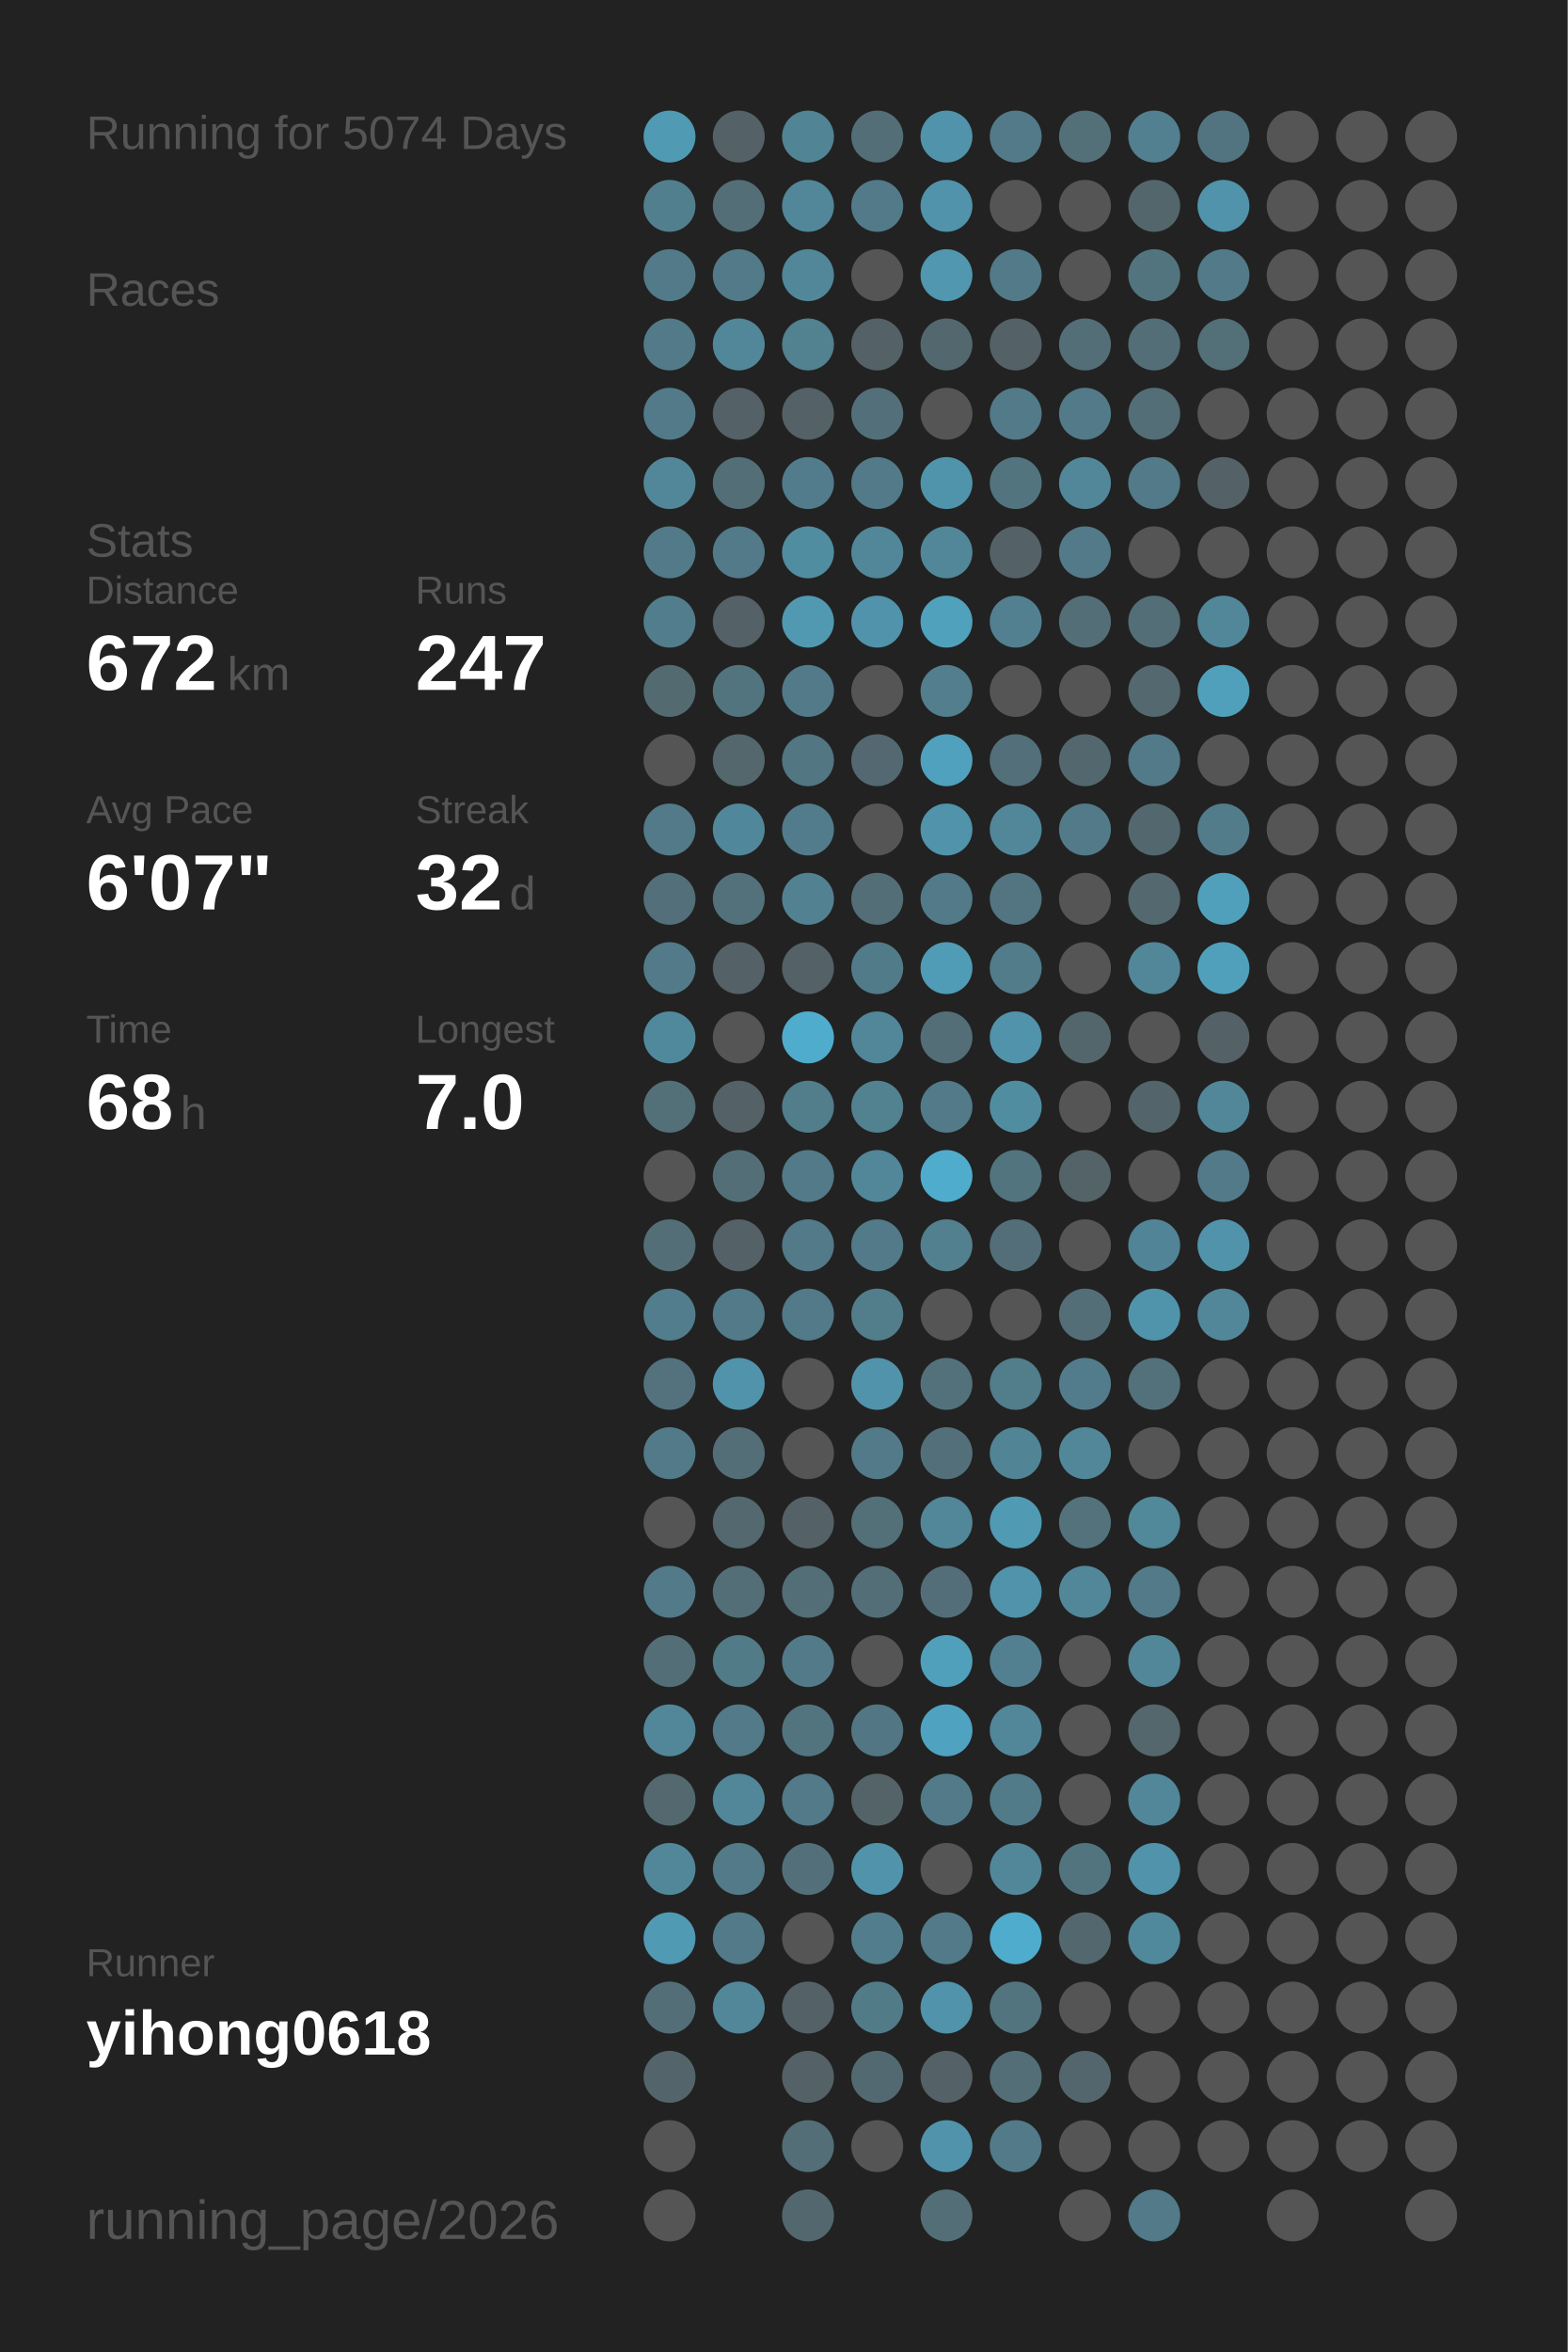
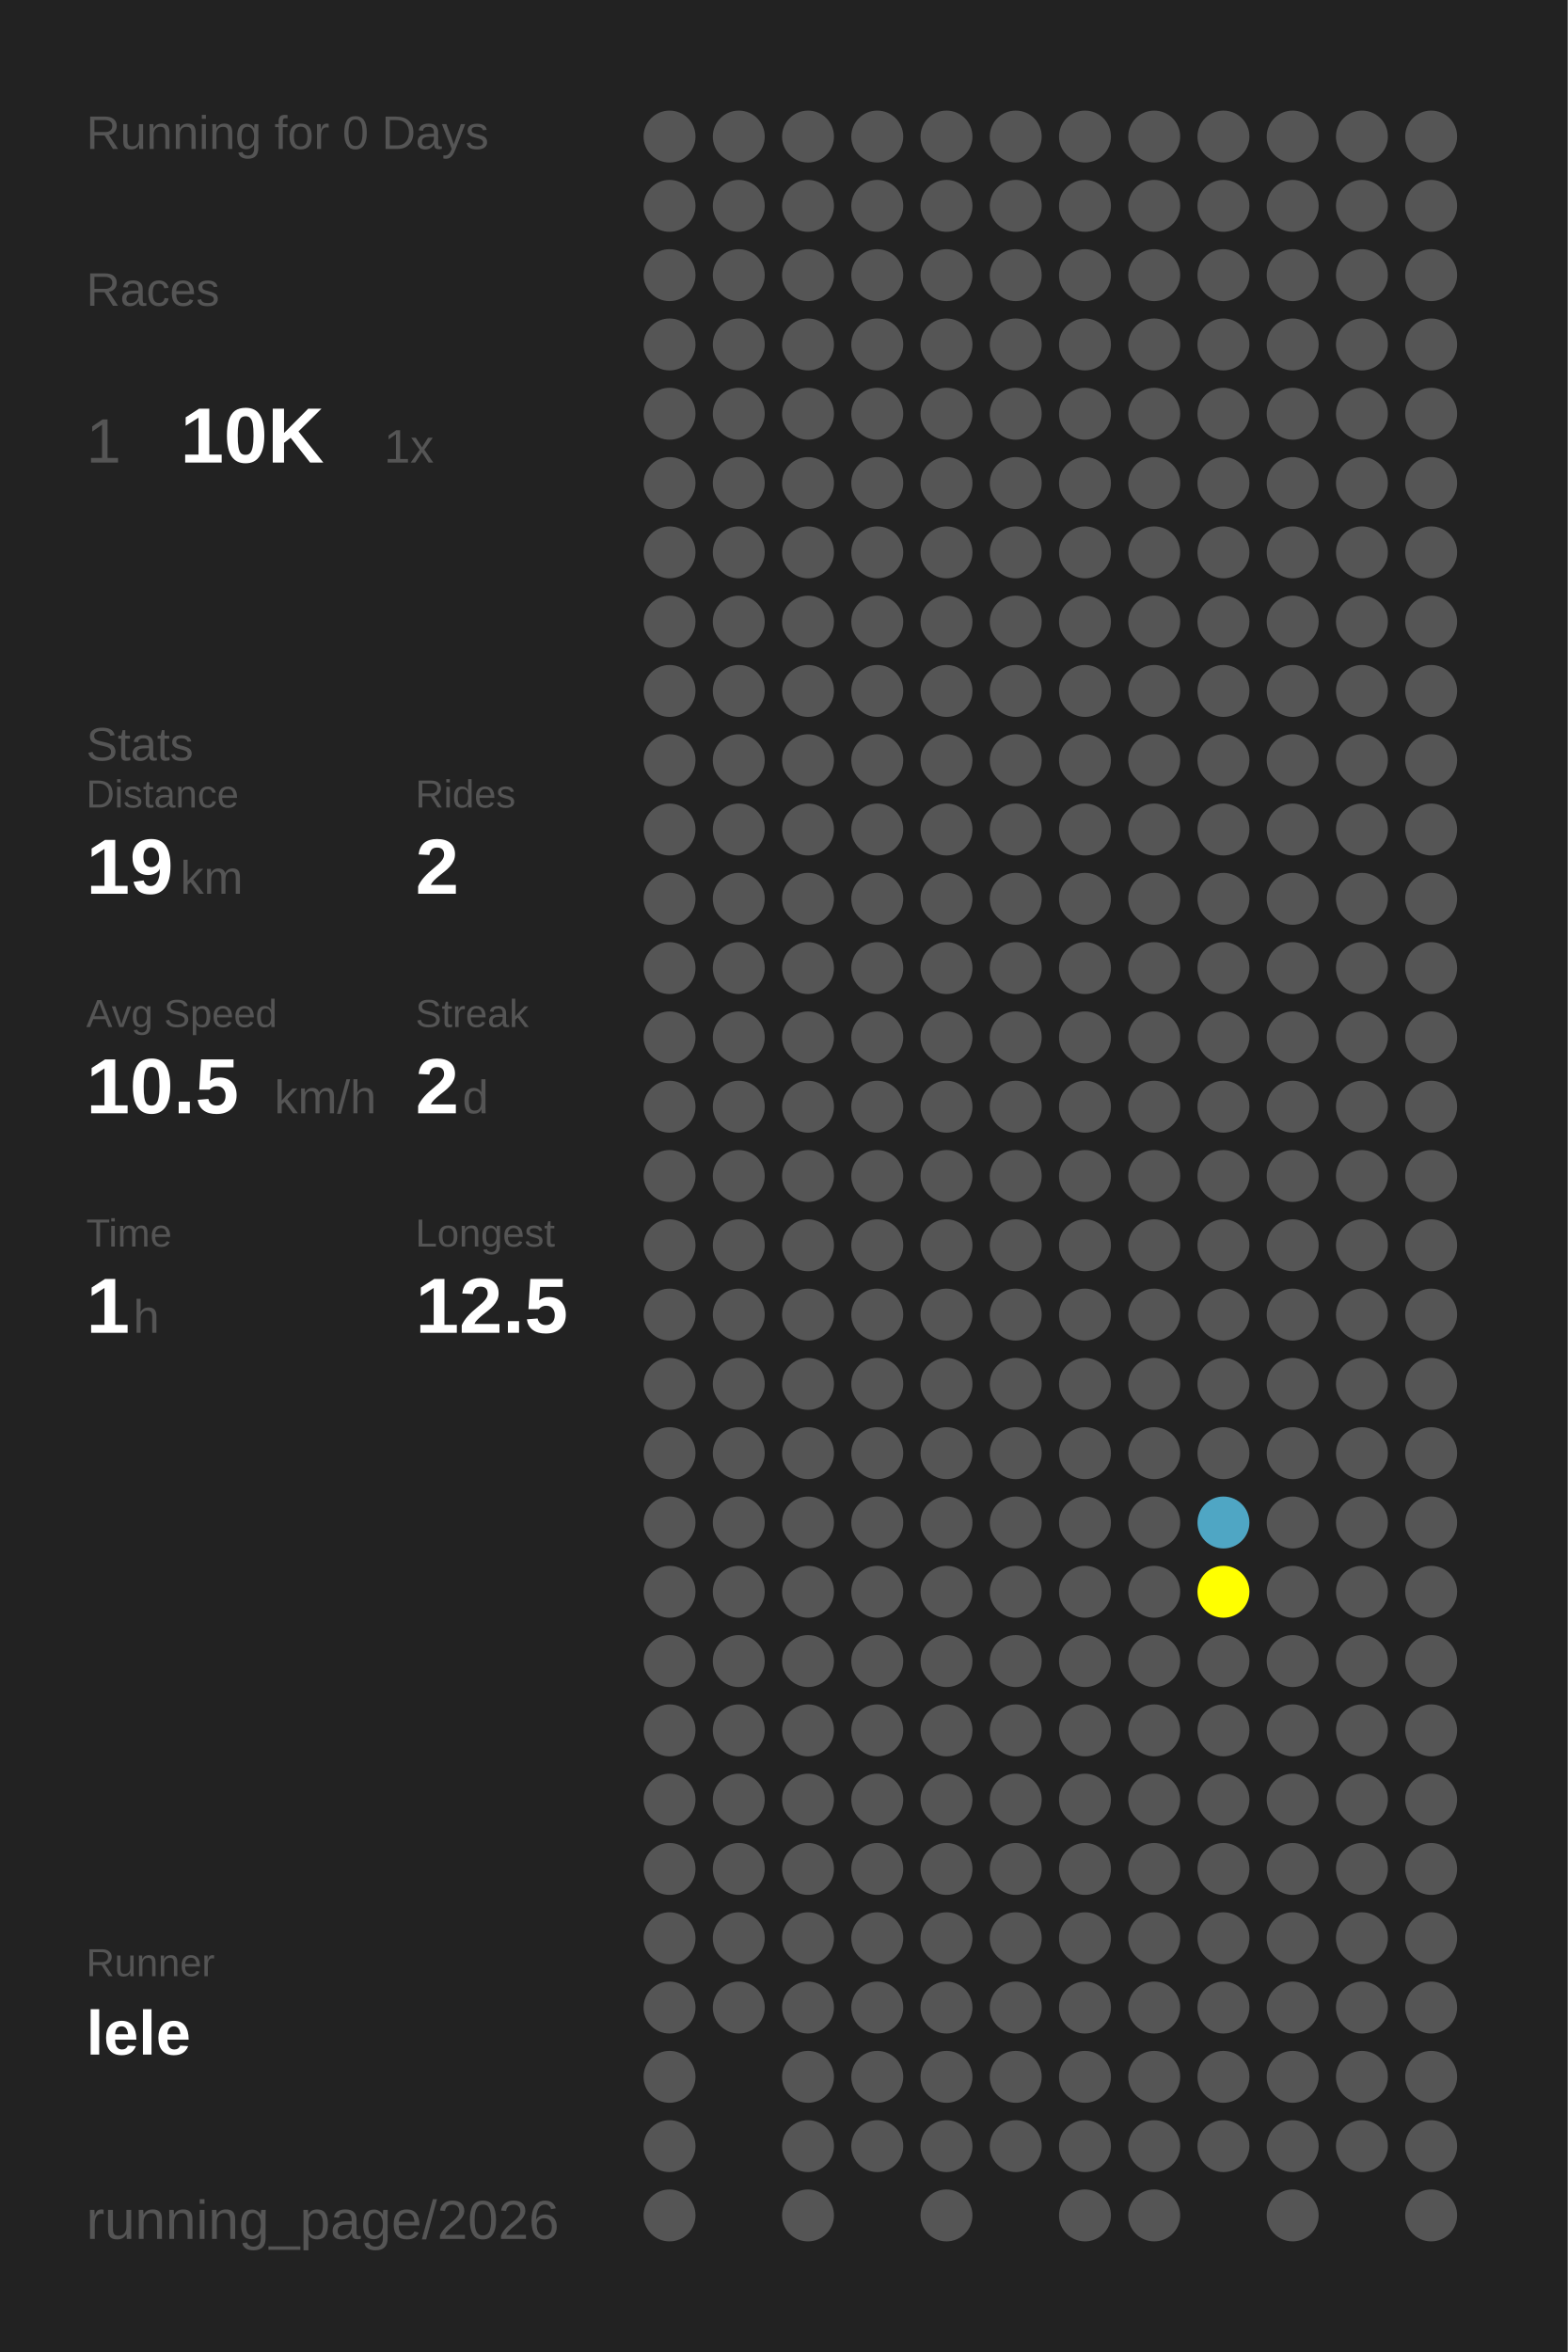
<svg xmlns="http://www.w3.org/2000/svg" baseProfile="full" height="300mm" version="1.1" viewBox="0,0,200,300" width="200mm">
  <defs />
  <rect fill="#222222" height="300" width="200" x="0" y="0" />
-   <text fill="#555555" style="font-size:6px; font-family:Arial;" x="11" y="19">Running for 5074 Days</text>
+   <text fill="#555555" style="font-size:6px; font-family:Arial;" x="11" y="19">Running for 0 Days</text>
  <text fill="#555555" style="font-size:6px; font-family:Arial;" x="11" y="39">Races</text>
-   <text fill="#555555" style="font-size:6px; font-family:Arial;" x="11" y="71">Stats</text>
-   <text fill="#555555" style="font-size:5px; font-family:Arial;" x="11" y="77">Distance</text>
-   <text fill="#FFFFFF" style="font-size:10px; font-family:Arial; font-weight:bold;" x="11" y="88">672</text>
-   <text fill="#555555" style="font-size:6px; font-family:Arial;" x="29" y="88">km</text>
-   <text fill="#555555" style="font-size:5px; font-family:Arial;" x="53" y="77">Runs</text>
-   <text fill="#FFFFFF" style="font-size:10px; font-family:Arial; font-weight:bold;" x="53" y="88">247</text>
-   <text fill="#555555" style="font-size:5px; font-family:Arial;" x="11" y="105">Avg Pace</text>
-   <text fill="#FFFFFF" style="font-size:10px; font-family:Arial; font-weight:bold;" x="11" y="116">6'07"</text>
-   <text fill="#555555" style="font-size:5px; font-family:Arial;" x="53" y="105">Streak</text>
-   <text fill="#FFFFFF" style="font-size:10px; font-family:Arial; font-weight:bold;" x="53" y="116">32</text>
-   <text fill="#555555" style="font-size:6px; font-family:Arial;" x="65" y="116">d</text>
-   <text fill="#555555" style="font-size:5px; font-family:Arial;" x="11" y="133">Time</text>
-   <text fill="#FFFFFF" style="font-size:10px; font-family:Arial; font-weight:bold;" x="11" y="144">68</text>
-   <text fill="#555555" style="font-size:6px; font-family:Arial;" x="23" y="144">h</text>
-   <text fill="#555555" style="font-size:5px; font-family:Arial;" x="53" y="133">Longest</text>
-   <text fill="#FFFFFF" style="font-size:10px; font-family:Arial; font-weight:bold;" x="53" y="144">7.0</text>
+   <text fill="#555555" style="font-size:8px; font-family:Arial;" x="11" y="59">1</text>
+   <text fill="#FFFFFF" style="font-size:10px; font-family:Arial; font-weight:bold;" x="23" y="59">10K</text>
+   <text fill="#555555" style="font-size:6px; font-family:Arial;" x="49" y="59">1x</text>
+   <text fill="#555555" style="font-size:6px; font-family:Arial;" x="11" y="97">Stats</text>
+   <text fill="#555555" style="font-size:5px; font-family:Arial;" x="11" y="103">Distance</text>
+   <text fill="#FFFFFF" style="font-size:10px; font-family:Arial; font-weight:bold;" x="11" y="114">19</text>
+   <text fill="#555555" style="font-size:6px; font-family:Arial;" x="23" y="114">km</text>
+   <text fill="#555555" style="font-size:5px; font-family:Arial;" x="53" y="103">Rides</text>
+   <text fill="#FFFFFF" style="font-size:10px; font-family:Arial; font-weight:bold;" x="53" y="114">2</text>
+   <text fill="#555555" style="font-size:5px; font-family:Arial;" x="11" y="131">Avg Speed</text>
+   <text fill="#FFFFFF" style="font-size:10px; font-family:Arial; font-weight:bold;" x="11" y="142">10.5</text>
+   <text fill="#555555" style="font-size:6px; font-family:Arial;" x="35" y="142">km/h</text>
+   <text fill="#555555" style="font-size:5px; font-family:Arial;" x="53" y="131">Streak</text>
+   <text fill="#FFFFFF" style="font-size:10px; font-family:Arial; font-weight:bold;" x="53" y="142">2</text>
+   <text fill="#555555" style="font-size:6px; font-family:Arial;" x="59" y="142">d</text>
+   <text fill="#555555" style="font-size:5px; font-family:Arial;" x="11" y="159">Time</text>
+   <text fill="#FFFFFF" style="font-size:10px; font-family:Arial; font-weight:bold;" x="11" y="170">1</text>
+   <text fill="#555555" style="font-size:6px; font-family:Arial;" x="17" y="170">h</text>
+   <text fill="#555555" style="font-size:5px; font-family:Arial;" x="53" y="159">Longest</text>
+   <text fill="#FFFFFF" style="font-size:10px; font-family:Arial; font-weight:bold;" x="53" y="170">12.5</text>
  <text fill="#555555" style="font-size:5px; font-family:Arial;" x="11" y="252.065">Runner</text>
-   <text fill="#FFFFFF" style="font-size:8px; font-family:Arial; font-weight:bold;" x="11" y="262.065">yihong0618</text>
+   <text fill="#FFFFFF" style="font-size:8px; font-family:Arial; font-weight:bold;" x="11" y="262.065">lele</text>
  <text fill="#555555" style="font-size:7px; font-family:Arial;" x="11" y="285.581">running_page/2026</text>
-   <circle cx="85.417" cy="17.419" fill="#509ab3" r="3.312" />
-   <circle cx="85.417" cy="26.258" fill="#527f8e" r="3.312" />
-   <circle cx="85.417" cy="35.097" fill="#527a88" r="3.312" />
-   <circle cx="85.417" cy="43.935" fill="#527a88" r="3.312" />
-   <circle cx="85.417" cy="52.774" fill="#527a88" r="3.312" />
-   <circle cx="85.417" cy="61.613" fill="#518799" r="3.312" />
-   <circle cx="85.417" cy="70.452" fill="#527a88" r="3.312" />
-   <circle cx="85.417" cy="79.29" fill="#527d8c" r="3.312" />
-   <circle cx="85.417" cy="88.129" fill="#536a71" r="3.312" />
+   <circle cx="85.417" cy="17.419" fill="#555555" r="3.312" />
+   <circle cx="85.417" cy="26.258" fill="#555555" r="3.312" />
+   <circle cx="85.417" cy="35.097" fill="#555555" r="3.312" />
+   <circle cx="85.417" cy="43.935" fill="#555555" r="3.312" />
+   <circle cx="85.417" cy="52.774" fill="#555555" r="3.312" />
+   <circle cx="85.417" cy="61.613" fill="#555555" r="3.312" />
+   <circle cx="85.417" cy="70.452" fill="#555555" r="3.312" />
+   <circle cx="85.417" cy="79.29" fill="#555555" r="3.312" />
+   <circle cx="85.417" cy="88.129" fill="#555555" r="3.312" />
  <circle cx="85.417" cy="96.968" fill="#555555" r="3.312" />
-   <circle cx="85.417" cy="105.806" fill="#527a88" r="3.312" />
-   <circle cx="85.417" cy="114.645" fill="#536f79" r="3.312" />
-   <circle cx="85.417" cy="123.484" fill="#527a88" r="3.312" />
-   <circle cx="85.417" cy="132.323" fill="#51899c" r="3.312" />
-   <circle cx="85.417" cy="141.161" fill="#536f78" r="3.312" />
+   <circle cx="85.417" cy="105.806" fill="#555555" r="3.312" />
+   <circle cx="85.417" cy="114.645" fill="#555555" r="3.312" />
+   <circle cx="85.417" cy="123.484" fill="#555555" r="3.312" />
+   <circle cx="85.417" cy="132.323" fill="#555555" r="3.312" />
+   <circle cx="85.417" cy="141.161" fill="#555555" r="3.312" />
  <circle cx="85.417" cy="150" fill="#555555" r="3.312" />
-   <circle cx="85.417" cy="158.839" fill="#536e77" r="3.312" />
-   <circle cx="85.417" cy="167.677" fill="#527d8c" r="3.312" />
-   <circle cx="85.417" cy="176.516" fill="#53727d" r="3.312" />
-   <circle cx="85.417" cy="185.355" fill="#527a88" r="3.312" />
+   <circle cx="85.417" cy="158.839" fill="#555555" r="3.312" />
+   <circle cx="85.417" cy="167.677" fill="#555555" r="3.312" />
+   <circle cx="85.417" cy="176.516" fill="#555555" r="3.312" />
+   <circle cx="85.417" cy="185.355" fill="#555555" r="3.312" />
  <circle cx="85.417" cy="194.194" fill="#555555" r="3.312" />
-   <circle cx="85.417" cy="203.032" fill="#527a88" r="3.312" />
-   <circle cx="85.417" cy="211.871" fill="#536e77" r="3.312" />
-   <circle cx="85.417" cy="220.71" fill="#518799" r="3.312" />
-   <circle cx="85.417" cy="229.548" fill="#53686f" r="3.312" />
-   <circle cx="85.417" cy="238.387" fill="#518799" r="3.312" />
-   <circle cx="85.417" cy="247.226" fill="#509ab3" r="3.312" />
-   <circle cx="85.417" cy="256.065" fill="#536e77" r="3.312" />
-   <circle cx="85.417" cy="264.903" fill="#53656b" r="3.312" />
+   <circle cx="85.417" cy="203.032" fill="#555555" r="3.312" />
+   <circle cx="85.417" cy="211.871" fill="#555555" r="3.312" />
+   <circle cx="85.417" cy="220.71" fill="#555555" r="3.312" />
+   <circle cx="85.417" cy="229.548" fill="#555555" r="3.312" />
+   <circle cx="85.417" cy="238.387" fill="#555555" r="3.312" />
+   <circle cx="85.417" cy="247.226" fill="#555555" r="3.312" />
+   <circle cx="85.417" cy="256.065" fill="#555555" r="3.312" />
+   <circle cx="85.417" cy="264.903" fill="#555555" r="3.312" />
  <circle cx="85.417" cy="273.742" fill="#555555" r="3.312" />
  <circle cx="85.417" cy="282.581" fill="#555555" r="3.312" />
-   <circle cx="94.25" cy="17.419" fill="#546166" r="3.312" />
-   <circle cx="94.25" cy="26.258" fill="#536e77" r="3.312" />
-   <circle cx="94.25" cy="35.097" fill="#527a88" r="3.312" />
-   <circle cx="94.25" cy="43.935" fill="#518799" r="3.312" />
-   <circle cx="94.25" cy="52.774" fill="#546166" r="3.312" />
-   <circle cx="94.25" cy="61.613" fill="#536e77" r="3.312" />
-   <circle cx="94.25" cy="70.452" fill="#527a88" r="3.312" />
-   <circle cx="94.25" cy="79.29" fill="#546166" r="3.312" />
-   <circle cx="94.25" cy="88.129" fill="#52747f" r="3.312" />
-   <circle cx="94.25" cy="96.968" fill="#53676d" r="3.312" />
-   <circle cx="94.25" cy="105.806" fill="#51879a" r="3.312" />
-   <circle cx="94.25" cy="114.645" fill="#53717b" r="3.312" />
-   <circle cx="94.25" cy="123.484" fill="#546166" r="3.312" />
+   <circle cx="94.25" cy="17.419" fill="#555555" r="3.312" />
+   <circle cx="94.25" cy="26.258" fill="#555555" r="3.312" />
+   <circle cx="94.25" cy="35.097" fill="#555555" r="3.312" />
+   <circle cx="94.25" cy="43.935" fill="#555555" r="3.312" />
+   <circle cx="94.25" cy="52.774" fill="#555555" r="3.312" />
+   <circle cx="94.25" cy="61.613" fill="#555555" r="3.312" />
+   <circle cx="94.25" cy="70.452" fill="#555555" r="3.312" />
+   <circle cx="94.25" cy="79.29" fill="#555555" r="3.312" />
+   <circle cx="94.25" cy="88.129" fill="#555555" r="3.312" />
+   <circle cx="94.25" cy="96.968" fill="#555555" r="3.312" />
+   <circle cx="94.25" cy="105.806" fill="#555555" r="3.312" />
+   <circle cx="94.25" cy="114.645" fill="#555555" r="3.312" />
+   <circle cx="94.25" cy="123.484" fill="#555555" r="3.312" />
  <circle cx="94.25" cy="132.323" fill="#555555" r="3.312" />
-   <circle cx="94.25" cy="141.161" fill="#546166" r="3.312" />
-   <circle cx="94.25" cy="150" fill="#536e77" r="3.312" />
-   <circle cx="94.25" cy="158.839" fill="#546166" r="3.312" />
-   <circle cx="94.25" cy="167.677" fill="#527a88" r="3.312" />
-   <circle cx="94.25" cy="176.516" fill="#5093aa" r="3.312" />
-   <circle cx="94.25" cy="185.355" fill="#536e77" r="3.312" />
-   <circle cx="94.25" cy="194.194" fill="#53686f" r="3.312" />
-   <circle cx="94.25" cy="203.032" fill="#536e77" r="3.312" />
-   <circle cx="94.25" cy="211.871" fill="#527b88" r="3.312" />
-   <circle cx="94.25" cy="220.71" fill="#527a88" r="3.312" />
-   <circle cx="94.25" cy="229.548" fill="#518799" r="3.312" />
-   <circle cx="94.25" cy="238.387" fill="#527a88" r="3.312" />
-   <circle cx="94.25" cy="247.226" fill="#527a88" r="3.312" />
-   <circle cx="94.25" cy="256.065" fill="#518799" r="3.312" />
-   <circle cx="103.083" cy="17.419" fill="#518495" r="3.312" />
-   <circle cx="103.083" cy="26.258" fill="#518799" r="3.312" />
-   <circle cx="103.083" cy="35.097" fill="#518799" r="3.312" />
-   <circle cx="103.083" cy="43.935" fill="#528190" r="3.312" />
-   <circle cx="103.083" cy="52.774" fill="#546166" r="3.312" />
-   <circle cx="103.083" cy="61.613" fill="#527c8b" r="3.312" />
-   <circle cx="103.083" cy="70.452" fill="#518da1" r="3.312" />
-   <circle cx="103.083" cy="79.29" fill="#5099b1" r="3.312" />
-   <circle cx="103.083" cy="88.129" fill="#527a88" r="3.312" />
-   <circle cx="103.083" cy="96.968" fill="#527682" r="3.312" />
-   <circle cx="103.083" cy="105.806" fill="#527c8b" r="3.312" />
-   <circle cx="103.083" cy="114.645" fill="#528192" r="3.312" />
-   <circle cx="103.083" cy="123.484" fill="#546166" r="3.312" />
-   <circle cx="103.083" cy="132.323" fill="#4faccc" r="3.312" />
-   <circle cx="103.083" cy="141.161" fill="#527d8b" r="3.312" />
-   <circle cx="103.083" cy="150" fill="#527a88" r="3.312" />
-   <circle cx="103.083" cy="158.839" fill="#527a88" r="3.312" />
-   <circle cx="103.083" cy="167.677" fill="#527a88" r="3.312" />
+   <circle cx="94.25" cy="141.161" fill="#555555" r="3.312" />
+   <circle cx="94.25" cy="150" fill="#555555" r="3.312" />
+   <circle cx="94.25" cy="158.839" fill="#555555" r="3.312" />
+   <circle cx="94.25" cy="167.677" fill="#555555" r="3.312" />
+   <circle cx="94.25" cy="176.516" fill="#555555" r="3.312" />
+   <circle cx="94.25" cy="185.355" fill="#555555" r="3.312" />
+   <circle cx="94.25" cy="194.194" fill="#555555" r="3.312" />
+   <circle cx="94.25" cy="203.032" fill="#555555" r="3.312" />
+   <circle cx="94.25" cy="211.871" fill="#555555" r="3.312" />
+   <circle cx="94.25" cy="220.71" fill="#555555" r="3.312" />
+   <circle cx="94.25" cy="229.548" fill="#555555" r="3.312" />
+   <circle cx="94.25" cy="238.387" fill="#555555" r="3.312" />
+   <circle cx="94.25" cy="247.226" fill="#555555" r="3.312" />
+   <circle cx="94.25" cy="256.065" fill="#555555" r="3.312" />
+   <circle cx="103.083" cy="17.419" fill="#555555" r="3.312" />
+   <circle cx="103.083" cy="26.258" fill="#555555" r="3.312" />
+   <circle cx="103.083" cy="35.097" fill="#555555" r="3.312" />
+   <circle cx="103.083" cy="43.935" fill="#555555" r="3.312" />
+   <circle cx="103.083" cy="52.774" fill="#555555" r="3.312" />
+   <circle cx="103.083" cy="61.613" fill="#555555" r="3.312" />
+   <circle cx="103.083" cy="70.452" fill="#555555" r="3.312" />
+   <circle cx="103.083" cy="79.29" fill="#555555" r="3.312" />
+   <circle cx="103.083" cy="88.129" fill="#555555" r="3.312" />
+   <circle cx="103.083" cy="96.968" fill="#555555" r="3.312" />
+   <circle cx="103.083" cy="105.806" fill="#555555" r="3.312" />
+   <circle cx="103.083" cy="114.645" fill="#555555" r="3.312" />
+   <circle cx="103.083" cy="123.484" fill="#555555" r="3.312" />
+   <circle cx="103.083" cy="132.323" fill="#555555" r="3.312" />
+   <circle cx="103.083" cy="141.161" fill="#555555" r="3.312" />
+   <circle cx="103.083" cy="150" fill="#555555" r="3.312" />
+   <circle cx="103.083" cy="158.839" fill="#555555" r="3.312" />
+   <circle cx="103.083" cy="167.677" fill="#555555" r="3.312" />
  <circle cx="103.083" cy="176.516" fill="#555555" r="3.312" />
  <circle cx="103.083" cy="185.355" fill="#555555" r="3.312" />
-   <circle cx="103.083" cy="194.194" fill="#546166" r="3.312" />
-   <circle cx="103.083" cy="203.032" fill="#536e77" r="3.312" />
-   <circle cx="103.083" cy="211.871" fill="#527a88" r="3.312" />
-   <circle cx="103.083" cy="220.71" fill="#52747f" r="3.312" />
-   <circle cx="103.083" cy="229.548" fill="#527a88" r="3.312" />
-   <circle cx="103.083" cy="238.387" fill="#53707a" r="3.312" />
+   <circle cx="103.083" cy="194.194" fill="#555555" r="3.312" />
+   <circle cx="103.083" cy="203.032" fill="#555555" r="3.312" />
+   <circle cx="103.083" cy="211.871" fill="#555555" r="3.312" />
+   <circle cx="103.083" cy="220.71" fill="#555555" r="3.312" />
+   <circle cx="103.083" cy="229.548" fill="#555555" r="3.312" />
+   <circle cx="103.083" cy="238.387" fill="#555555" r="3.312" />
  <circle cx="103.083" cy="247.226" fill="#555555" r="3.312" />
-   <circle cx="103.083" cy="256.065" fill="#546166" r="3.312" />
-   <circle cx="103.083" cy="264.903" fill="#546267" r="3.312" />
-   <circle cx="103.083" cy="273.742" fill="#536e77" r="3.312" />
-   <circle cx="103.083" cy="282.581" fill="#53686e" r="3.312" />
-   <circle cx="111.917" cy="17.419" fill="#536e77" r="3.312" />
-   <circle cx="111.917" cy="26.258" fill="#527a88" r="3.312" />
+   <circle cx="103.083" cy="256.065" fill="#555555" r="3.312" />
+   <circle cx="103.083" cy="264.903" fill="#555555" r="3.312" />
+   <circle cx="103.083" cy="273.742" fill="#555555" r="3.312" />
+   <circle cx="103.083" cy="282.581" fill="#555555" r="3.312" />
+   <circle cx="111.917" cy="17.419" fill="#555555" r="3.312" />
+   <circle cx="111.917" cy="26.258" fill="#555555" r="3.312" />
  <circle cx="111.917" cy="35.097" fill="#555555" r="3.312" />
-   <circle cx="111.917" cy="43.935" fill="#546166" r="3.312" />
-   <circle cx="111.917" cy="52.774" fill="#53707a" r="3.312" />
-   <circle cx="111.917" cy="61.613" fill="#527a88" r="3.312" />
-   <circle cx="111.917" cy="70.452" fill="#518799" r="3.312" />
-   <circle cx="111.917" cy="79.29" fill="#5093aa" r="3.312" />
+   <circle cx="111.917" cy="43.935" fill="#555555" r="3.312" />
+   <circle cx="111.917" cy="52.774" fill="#555555" r="3.312" />
+   <circle cx="111.917" cy="61.613" fill="#555555" r="3.312" />
+   <circle cx="111.917" cy="70.452" fill="#555555" r="3.312" />
+   <circle cx="111.917" cy="79.29" fill="#555555" r="3.312" />
  <circle cx="111.917" cy="88.129" fill="#555555" r="3.312" />
-   <circle cx="111.917" cy="96.968" fill="#536870" r="3.312" />
+   <circle cx="111.917" cy="96.968" fill="#555555" r="3.312" />
  <circle cx="111.917" cy="105.806" fill="#555555" r="3.312" />
-   <circle cx="111.917" cy="114.645" fill="#536e77" r="3.312" />
-   <circle cx="111.917" cy="123.484" fill="#527b89" r="3.312" />
-   <circle cx="111.917" cy="132.323" fill="#518799" r="3.312" />
-   <circle cx="111.917" cy="141.161" fill="#528190" r="3.312" />
-   <circle cx="111.917" cy="150" fill="#518799" r="3.312" />
-   <circle cx="111.917" cy="158.839" fill="#527a88" r="3.312" />
-   <circle cx="111.917" cy="167.677" fill="#527d8b" r="3.312" />
-   <circle cx="111.917" cy="176.516" fill="#5093aa" r="3.312" />
-   <circle cx="111.917" cy="185.355" fill="#527a88" r="3.312" />
-   <circle cx="111.917" cy="194.194" fill="#536f78" r="3.312" />
-   <circle cx="111.917" cy="203.032" fill="#536e77" r="3.312" />
+   <circle cx="111.917" cy="114.645" fill="#555555" r="3.312" />
+   <circle cx="111.917" cy="123.484" fill="#555555" r="3.312" />
+   <circle cx="111.917" cy="132.323" fill="#555555" r="3.312" />
+   <circle cx="111.917" cy="141.161" fill="#555555" r="3.312" />
+   <circle cx="111.917" cy="150" fill="#555555" r="3.312" />
+   <circle cx="111.917" cy="158.839" fill="#555555" r="3.312" />
+   <circle cx="111.917" cy="167.677" fill="#555555" r="3.312" />
+   <circle cx="111.917" cy="176.516" fill="#555555" r="3.312" />
+   <circle cx="111.917" cy="185.355" fill="#555555" r="3.312" />
+   <circle cx="111.917" cy="194.194" fill="#555555" r="3.312" />
+   <circle cx="111.917" cy="203.032" fill="#555555" r="3.312" />
  <circle cx="111.917" cy="211.871" fill="#555555" r="3.312" />
-   <circle cx="111.917" cy="220.71" fill="#527683" r="3.312" />
-   <circle cx="111.917" cy="229.548" fill="#546368" r="3.312" />
-   <circle cx="111.917" cy="238.387" fill="#5093aa" r="3.312" />
-   <circle cx="111.917" cy="247.226" fill="#527d8c" r="3.312" />
-   <circle cx="111.917" cy="256.065" fill="#527b88" r="3.312" />
-   <circle cx="111.917" cy="264.903" fill="#536971" r="3.312" />
+   <circle cx="111.917" cy="220.71" fill="#555555" r="3.312" />
+   <circle cx="111.917" cy="229.548" fill="#555555" r="3.312" />
+   <circle cx="111.917" cy="238.387" fill="#555555" r="3.312" />
+   <circle cx="111.917" cy="247.226" fill="#555555" r="3.312" />
+   <circle cx="111.917" cy="256.065" fill="#555555" r="3.312" />
+   <circle cx="111.917" cy="264.903" fill="#555555" r="3.312" />
  <circle cx="111.917" cy="273.742" fill="#555555" r="3.312" />
-   <circle cx="120.75" cy="17.419" fill="#5093aa" r="3.312" />
-   <circle cx="120.75" cy="26.258" fill="#5093aa" r="3.312" />
-   <circle cx="120.75" cy="35.097" fill="#5097af" r="3.312" />
-   <circle cx="120.75" cy="43.935" fill="#53686e" r="3.312" />
+   <circle cx="120.75" cy="17.419" fill="#555555" r="3.312" />
+   <circle cx="120.75" cy="26.258" fill="#555555" r="3.312" />
+   <circle cx="120.75" cy="35.097" fill="#555555" r="3.312" />
+   <circle cx="120.75" cy="43.935" fill="#555555" r="3.312" />
  <circle cx="120.75" cy="52.774" fill="#555555" r="3.312" />
-   <circle cx="120.75" cy="61.613" fill="#5094ab" r="3.312" />
-   <circle cx="120.75" cy="70.452" fill="#518799" r="3.312" />
-   <circle cx="120.75" cy="79.29" fill="#50a1bc" r="3.312" />
-   <circle cx="120.75" cy="88.129" fill="#527e8d" r="3.312" />
-   <circle cx="120.75" cy="96.968" fill="#50a1bd" r="3.312" />
-   <circle cx="120.75" cy="105.806" fill="#5093aa" r="3.312" />
-   <circle cx="120.75" cy="114.645" fill="#527a88" r="3.312" />
-   <circle cx="120.75" cy="123.484" fill="#509bb5" r="3.312" />
-   <circle cx="120.75" cy="132.323" fill="#536e77" r="3.312" />
-   <circle cx="120.75" cy="141.161" fill="#527a88" r="3.312" />
-   <circle cx="120.75" cy="150" fill="#4faccc" r="3.312" />
-   <circle cx="120.75" cy="158.839" fill="#52808f" r="3.312" />
+   <circle cx="120.75" cy="61.613" fill="#555555" r="3.312" />
+   <circle cx="120.75" cy="70.452" fill="#555555" r="3.312" />
+   <circle cx="120.75" cy="79.29" fill="#555555" r="3.312" />
+   <circle cx="120.75" cy="88.129" fill="#555555" r="3.312" />
+   <circle cx="120.75" cy="96.968" fill="#555555" r="3.312" />
+   <circle cx="120.75" cy="105.806" fill="#555555" r="3.312" />
+   <circle cx="120.75" cy="114.645" fill="#555555" r="3.312" />
+   <circle cx="120.75" cy="123.484" fill="#555555" r="3.312" />
+   <circle cx="120.75" cy="132.323" fill="#555555" r="3.312" />
+   <circle cx="120.75" cy="141.161" fill="#555555" r="3.312" />
+   <circle cx="120.75" cy="150" fill="#555555" r="3.312" />
+   <circle cx="120.75" cy="158.839" fill="#555555" r="3.312" />
  <circle cx="120.75" cy="167.677" fill="#555555" r="3.312" />
-   <circle cx="120.75" cy="176.516" fill="#53717b" r="3.312" />
-   <circle cx="120.75" cy="185.355" fill="#53707a" r="3.312" />
-   <circle cx="120.75" cy="194.194" fill="#518799" r="3.312" />
-   <circle cx="120.75" cy="203.032" fill="#536e78" r="3.312" />
-   <circle cx="120.75" cy="211.871" fill="#50a0bb" r="3.312" />
-   <circle cx="120.75" cy="220.71" fill="#4fa3c0" r="3.312" />
-   <circle cx="120.75" cy="229.548" fill="#527a88" r="3.312" />
+   <circle cx="120.75" cy="176.516" fill="#555555" r="3.312" />
+   <circle cx="120.75" cy="185.355" fill="#555555" r="3.312" />
+   <circle cx="120.75" cy="194.194" fill="#555555" r="3.312" />
+   <circle cx="120.75" cy="203.032" fill="#555555" r="3.312" />
+   <circle cx="120.75" cy="211.871" fill="#555555" r="3.312" />
+   <circle cx="120.75" cy="220.71" fill="#555555" r="3.312" />
+   <circle cx="120.75" cy="229.548" fill="#555555" r="3.312" />
  <circle cx="120.75" cy="238.387" fill="#555555" r="3.312" />
-   <circle cx="120.75" cy="247.226" fill="#527a88" r="3.312" />
-   <circle cx="120.75" cy="256.065" fill="#5093aa" r="3.312" />
-   <circle cx="120.75" cy="264.903" fill="#546166" r="3.312" />
-   <circle cx="120.75" cy="273.742" fill="#5093aa" r="3.312" />
-   <circle cx="120.75" cy="282.581" fill="#536e77" r="3.312" />
-   <circle cx="129.583" cy="17.419" fill="#527a88" r="3.312" />
+   <circle cx="120.75" cy="247.226" fill="#555555" r="3.312" />
+   <circle cx="120.75" cy="256.065" fill="#555555" r="3.312" />
+   <circle cx="120.75" cy="264.903" fill="#555555" r="3.312" />
+   <circle cx="120.75" cy="273.742" fill="#555555" r="3.312" />
+   <circle cx="120.75" cy="282.581" fill="#555555" r="3.312" />
+   <circle cx="129.583" cy="17.419" fill="#555555" r="3.312" />
  <circle cx="129.583" cy="26.258" fill="#555555" r="3.312" />
-   <circle cx="129.583" cy="35.097" fill="#527a88" r="3.312" />
-   <circle cx="129.583" cy="43.935" fill="#546166" r="3.312" />
-   <circle cx="129.583" cy="52.774" fill="#527a88" r="3.312" />
-   <circle cx="129.583" cy="61.613" fill="#52747f" r="3.312" />
-   <circle cx="129.583" cy="70.452" fill="#546166" r="3.312" />
-   <circle cx="129.583" cy="79.29" fill="#528090" r="3.312" />
+   <circle cx="129.583" cy="35.097" fill="#555555" r="3.312" />
+   <circle cx="129.583" cy="43.935" fill="#555555" r="3.312" />
+   <circle cx="129.583" cy="52.774" fill="#555555" r="3.312" />
+   <circle cx="129.583" cy="61.613" fill="#555555" r="3.312" />
+   <circle cx="129.583" cy="70.452" fill="#555555" r="3.312" />
+   <circle cx="129.583" cy="79.29" fill="#555555" r="3.312" />
  <circle cx="129.583" cy="88.129" fill="#555555" r="3.312" />
-   <circle cx="129.583" cy="96.968" fill="#53707a" r="3.312" />
-   <circle cx="129.583" cy="105.806" fill="#518799" r="3.312" />
-   <circle cx="129.583" cy="114.645" fill="#527581" r="3.312" />
-   <circle cx="129.583" cy="123.484" fill="#527c8a" r="3.312" />
-   <circle cx="129.583" cy="132.323" fill="#5093aa" r="3.312" />
-   <circle cx="129.583" cy="141.161" fill="#518da1" r="3.312" />
-   <circle cx="129.583" cy="150" fill="#52747f" r="3.312" />
-   <circle cx="129.583" cy="158.839" fill="#536e78" r="3.312" />
+   <circle cx="129.583" cy="96.968" fill="#555555" r="3.312" />
+   <circle cx="129.583" cy="105.806" fill="#555555" r="3.312" />
+   <circle cx="129.583" cy="114.645" fill="#555555" r="3.312" />
+   <circle cx="129.583" cy="123.484" fill="#555555" r="3.312" />
+   <circle cx="129.583" cy="132.323" fill="#555555" r="3.312" />
+   <circle cx="129.583" cy="141.161" fill="#555555" r="3.312" />
+   <circle cx="129.583" cy="150" fill="#555555" r="3.312" />
+   <circle cx="129.583" cy="158.839" fill="#555555" r="3.312" />
  <circle cx="129.583" cy="167.677" fill="#555555" r="3.312" />
-   <circle cx="129.583" cy="176.516" fill="#527d8b" r="3.312" />
-   <circle cx="129.583" cy="185.355" fill="#518494" r="3.312" />
-   <circle cx="129.583" cy="194.194" fill="#509ab3" r="3.312" />
-   <circle cx="129.583" cy="203.032" fill="#5093aa" r="3.312" />
-   <circle cx="129.583" cy="211.871" fill="#528090" r="3.312" />
-   <circle cx="129.583" cy="220.71" fill="#518799" r="3.312" />
-   <circle cx="129.583" cy="229.548" fill="#527b89" r="3.312" />
-   <circle cx="129.583" cy="238.387" fill="#518799" r="3.312" />
-   <circle cx="129.583" cy="247.226" fill="#4faccc" r="3.312" />
-   <circle cx="129.583" cy="256.065" fill="#52747f" r="3.312" />
-   <circle cx="129.583" cy="264.903" fill="#536e77" r="3.312" />
-   <circle cx="129.583" cy="273.742" fill="#527a88" r="3.312" />
-   <circle cx="138.417" cy="17.419" fill="#536f78" r="3.312" />
+   <circle cx="129.583" cy="176.516" fill="#555555" r="3.312" />
+   <circle cx="129.583" cy="185.355" fill="#555555" r="3.312" />
+   <circle cx="129.583" cy="194.194" fill="#555555" r="3.312" />
+   <circle cx="129.583" cy="203.032" fill="#555555" r="3.312" />
+   <circle cx="129.583" cy="211.871" fill="#555555" r="3.312" />
+   <circle cx="129.583" cy="220.71" fill="#555555" r="3.312" />
+   <circle cx="129.583" cy="229.548" fill="#555555" r="3.312" />
+   <circle cx="129.583" cy="238.387" fill="#555555" r="3.312" />
+   <circle cx="129.583" cy="247.226" fill="#555555" r="3.312" />
+   <circle cx="129.583" cy="256.065" fill="#555555" r="3.312" />
+   <circle cx="129.583" cy="264.903" fill="#555555" r="3.312" />
+   <circle cx="129.583" cy="273.742" fill="#555555" r="3.312" />
+   <circle cx="138.417" cy="17.419" fill="#555555" r="3.312" />
  <circle cx="138.417" cy="26.258" fill="#555555" r="3.312" />
  <circle cx="138.417" cy="35.097" fill="#555555" r="3.312" />
-   <circle cx="138.417" cy="43.935" fill="#536e77" r="3.312" />
-   <circle cx="138.417" cy="52.774" fill="#527a88" r="3.312" />
-   <circle cx="138.417" cy="61.613" fill="#518799" r="3.312" />
-   <circle cx="138.417" cy="70.452" fill="#527a88" r="3.312" />
-   <circle cx="138.417" cy="79.29" fill="#536e77" r="3.312" />
+   <circle cx="138.417" cy="43.935" fill="#555555" r="3.312" />
+   <circle cx="138.417" cy="52.774" fill="#555555" r="3.312" />
+   <circle cx="138.417" cy="61.613" fill="#555555" r="3.312" />
+   <circle cx="138.417" cy="70.452" fill="#555555" r="3.312" />
+   <circle cx="138.417" cy="79.29" fill="#555555" r="3.312" />
  <circle cx="138.417" cy="88.129" fill="#555555" r="3.312" />
-   <circle cx="138.417" cy="96.968" fill="#53686e" r="3.312" />
-   <circle cx="138.417" cy="105.806" fill="#527a88" r="3.312" />
+   <circle cx="138.417" cy="96.968" fill="#555555" r="3.312" />
+   <circle cx="138.417" cy="105.806" fill="#555555" r="3.312" />
  <circle cx="138.417" cy="114.645" fill="#555555" r="3.312" />
  <circle cx="138.417" cy="123.484" fill="#555555" r="3.312" />
-   <circle cx="138.417" cy="132.323" fill="#53666c" r="3.312" />
+   <circle cx="138.417" cy="132.323" fill="#555555" r="3.312" />
  <circle cx="138.417" cy="141.161" fill="#555555" r="3.312" />
-   <circle cx="138.417" cy="150" fill="#546368" r="3.312" />
+   <circle cx="138.417" cy="150" fill="#555555" r="3.312" />
  <circle cx="138.417" cy="158.839" fill="#555555" r="3.312" />
-   <circle cx="138.417" cy="167.677" fill="#536e77" r="3.312" />
-   <circle cx="138.417" cy="176.516" fill="#527c8b" r="3.312" />
-   <circle cx="138.417" cy="185.355" fill="#518799" r="3.312" />
-   <circle cx="138.417" cy="194.194" fill="#53727c" r="3.312" />
-   <circle cx="138.417" cy="203.032" fill="#518799" r="3.312" />
+   <circle cx="138.417" cy="167.677" fill="#555555" r="3.312" />
+   <circle cx="138.417" cy="176.516" fill="#555555" r="3.312" />
+   <circle cx="138.417" cy="185.355" fill="#555555" r="3.312" />
+   <circle cx="138.417" cy="194.194" fill="#555555" r="3.312" />
+   <circle cx="138.417" cy="203.032" fill="#555555" r="3.312" />
  <circle cx="138.417" cy="211.871" fill="#555555" r="3.312" />
  <circle cx="138.417" cy="220.71" fill="#555555" r="3.312" />
  <circle cx="138.417" cy="229.548" fill="#555555" r="3.312" />
-   <circle cx="138.417" cy="238.387" fill="#52747f" r="3.312" />
-   <circle cx="138.417" cy="247.226" fill="#53676e" r="3.312" />
+   <circle cx="138.417" cy="238.387" fill="#555555" r="3.312" />
+   <circle cx="138.417" cy="247.226" fill="#555555" r="3.312" />
  <circle cx="138.417" cy="256.065" fill="#555555" r="3.312" />
-   <circle cx="138.417" cy="264.903" fill="#53666d" r="3.312" />
+   <circle cx="138.417" cy="264.903" fill="#555555" r="3.312" />
  <circle cx="138.417" cy="273.742" fill="#555555" r="3.312" />
  <circle cx="138.417" cy="282.581" fill="#555555" r="3.312" />
-   <circle cx="147.25" cy="17.419" fill="#528090" r="3.312" />
-   <circle cx="147.25" cy="26.258" fill="#53666c" r="3.312" />
-   <circle cx="147.25" cy="35.097" fill="#52747f" r="3.312" />
-   <circle cx="147.25" cy="43.935" fill="#536e77" r="3.312" />
-   <circle cx="147.25" cy="52.774" fill="#536e77" r="3.312" />
-   <circle cx="147.25" cy="61.613" fill="#527a88" r="3.312" />
+   <circle cx="147.25" cy="17.419" fill="#555555" r="3.312" />
+   <circle cx="147.25" cy="26.258" fill="#555555" r="3.312" />
+   <circle cx="147.25" cy="35.097" fill="#555555" r="3.312" />
+   <circle cx="147.25" cy="43.935" fill="#555555" r="3.312" />
+   <circle cx="147.25" cy="52.774" fill="#555555" r="3.312" />
+   <circle cx="147.25" cy="61.613" fill="#555555" r="3.312" />
  <circle cx="147.25" cy="70.452" fill="#555555" r="3.312" />
-   <circle cx="147.25" cy="79.29" fill="#536e77" r="3.312" />
-   <circle cx="147.25" cy="88.129" fill="#53686f" r="3.312" />
-   <circle cx="147.25" cy="96.968" fill="#527a88" r="3.312" />
-   <circle cx="147.25" cy="105.806" fill="#53676e" r="3.312" />
-   <circle cx="147.25" cy="114.645" fill="#53686f" r="3.312" />
-   <circle cx="147.25" cy="123.484" fill="#518799" r="3.312" />
+   <circle cx="147.25" cy="79.29" fill="#555555" r="3.312" />
+   <circle cx="147.25" cy="88.129" fill="#555555" r="3.312" />
+   <circle cx="147.25" cy="96.968" fill="#555555" r="3.312" />
+   <circle cx="147.25" cy="105.806" fill="#555555" r="3.312" />
+   <circle cx="147.25" cy="114.645" fill="#555555" r="3.312" />
+   <circle cx="147.25" cy="123.484" fill="#555555" r="3.312" />
  <circle cx="147.25" cy="132.323" fill="#555555" r="3.312" />
-   <circle cx="147.25" cy="141.161" fill="#53656a" r="3.312" />
+   <circle cx="147.25" cy="141.161" fill="#555555" r="3.312" />
  <circle cx="147.25" cy="150" fill="#555555" r="3.312" />
-   <circle cx="147.25" cy="158.839" fill="#518496" r="3.312" />
-   <circle cx="147.25" cy="167.677" fill="#5094ab" r="3.312" />
-   <circle cx="147.25" cy="176.516" fill="#53717b" r="3.312" />
+   <circle cx="147.25" cy="158.839" fill="#555555" r="3.312" />
+   <circle cx="147.25" cy="167.677" fill="#555555" r="3.312" />
+   <circle cx="147.25" cy="176.516" fill="#555555" r="3.312" />
  <circle cx="147.25" cy="185.355" fill="#555555" r="3.312" />
-   <circle cx="147.25" cy="194.194" fill="#51889a" r="3.312" />
-   <circle cx="147.25" cy="203.032" fill="#527a88" r="3.312" />
-   <circle cx="147.25" cy="211.871" fill="#518799" r="3.312" />
-   <circle cx="147.25" cy="220.71" fill="#53676d" r="3.312" />
-   <circle cx="147.25" cy="229.548" fill="#518799" r="3.312" />
-   <circle cx="147.25" cy="238.387" fill="#5093aa" r="3.312" />
-   <circle cx="147.25" cy="247.226" fill="#51899c" r="3.312" />
+   <circle cx="147.25" cy="194.194" fill="#555555" r="3.312" />
+   <circle cx="147.25" cy="203.032" fill="#555555" r="3.312" />
+   <circle cx="147.25" cy="211.871" fill="#555555" r="3.312" />
+   <circle cx="147.25" cy="220.71" fill="#555555" r="3.312" />
+   <circle cx="147.25" cy="229.548" fill="#555555" r="3.312" />
+   <circle cx="147.25" cy="238.387" fill="#555555" r="3.312" />
+   <circle cx="147.25" cy="247.226" fill="#555555" r="3.312" />
  <circle cx="147.25" cy="256.065" fill="#555555" r="3.312" />
  <circle cx="147.25" cy="264.903" fill="#555555" r="3.312" />
  <circle cx="147.25" cy="273.742" fill="#555555" r="3.312" />
-   <circle cx="147.25" cy="282.581" fill="#527a88" r="3.312" />
-   <circle cx="156.083" cy="17.419" fill="#527480" r="3.312" />
-   <circle cx="156.083" cy="26.258" fill="#5093aa" r="3.312" />
-   <circle cx="156.083" cy="35.097" fill="#527a88" r="3.312" />
-   <circle cx="156.083" cy="43.935" fill="#536f78" r="3.312" />
+   <circle cx="147.25" cy="282.581" fill="#555555" r="3.312" />
+   <circle cx="156.083" cy="17.419" fill="#555555" r="3.312" />
+   <circle cx="156.083" cy="26.258" fill="#555555" r="3.312" />
+   <circle cx="156.083" cy="35.097" fill="#555555" r="3.312" />
+   <circle cx="156.083" cy="43.935" fill="#555555" r="3.312" />
  <circle cx="156.083" cy="52.774" fill="#555555" r="3.312" />
-   <circle cx="156.083" cy="61.613" fill="#546166" r="3.312" />
+   <circle cx="156.083" cy="61.613" fill="#555555" r="3.312" />
  <circle cx="156.083" cy="70.452" fill="#555555" r="3.312" />
-   <circle cx="156.083" cy="79.29" fill="#518799" r="3.312" />
-   <circle cx="156.083" cy="88.129" fill="#50a0bb" r="3.312" />
+   <circle cx="156.083" cy="79.29" fill="#555555" r="3.312" />
+   <circle cx="156.083" cy="88.129" fill="#555555" r="3.312" />
  <circle cx="156.083" cy="96.968" fill="#555555" r="3.312" />
-   <circle cx="156.083" cy="105.806" fill="#527c8a" r="3.312" />
-   <circle cx="156.083" cy="114.645" fill="#50a0bb" r="3.312" />
-   <circle cx="156.083" cy="123.484" fill="#50a0bb" r="3.312" />
-   <circle cx="156.083" cy="132.323" fill="#546166" r="3.312" />
-   <circle cx="156.083" cy="141.161" fill="#518799" r="3.312" />
-   <circle cx="156.083" cy="150" fill="#527a88" r="3.312" />
-   <circle cx="156.083" cy="158.839" fill="#5093aa" r="3.312" />
-   <circle cx="156.083" cy="167.677" fill="#518799" r="3.312" />
+   <circle cx="156.083" cy="105.806" fill="#555555" r="3.312" />
+   <circle cx="156.083" cy="114.645" fill="#555555" r="3.312" />
+   <circle cx="156.083" cy="123.484" fill="#555555" r="3.312" />
+   <circle cx="156.083" cy="132.323" fill="#555555" r="3.312" />
+   <circle cx="156.083" cy="141.161" fill="#555555" r="3.312" />
+   <circle cx="156.083" cy="150" fill="#555555" r="3.312" />
+   <circle cx="156.083" cy="158.839" fill="#555555" r="3.312" />
+   <circle cx="156.083" cy="167.677" fill="#555555" r="3.312" />
  <circle cx="156.083" cy="176.516" fill="#555555" r="3.312" />
  <circle cx="156.083" cy="185.355" fill="#555555" r="3.312" />
-   <circle cx="156.083" cy="194.194" fill="#555555" r="3.312" />
-   <circle cx="156.083" cy="203.032" fill="#555555" r="3.312" />
+   <circle cx="156.083" cy="194.194" fill="#4fa6c4" r="3.312" />
+   <circle cx="156.083" cy="203.032" fill="#FFFF00" r="3.312" />
  <circle cx="156.083" cy="211.871" fill="#555555" r="3.312" />
  <circle cx="156.083" cy="220.71" fill="#555555" r="3.312" />
  <circle cx="156.083" cy="229.548" fill="#555555" r="3.312" />
  <circle cx="156.083" cy="238.387" fill="#555555" r="3.312" />
  <circle cx="156.083" cy="247.226" fill="#555555" r="3.312" />
  <circle cx="156.083" cy="256.065" fill="#555555" r="3.312" />
  <circle cx="156.083" cy="264.903" fill="#555555" r="3.312" />
  <circle cx="156.083" cy="273.742" fill="#555555" r="3.312" />
  <circle cx="164.917" cy="17.419" fill="#555555" r="3.312" />
  <circle cx="164.917" cy="26.258" fill="#555555" r="3.312" />
  <circle cx="164.917" cy="35.097" fill="#555555" r="3.312" />
  <circle cx="164.917" cy="43.935" fill="#555555" r="3.312" />
  <circle cx="164.917" cy="52.774" fill="#555555" r="3.312" />
  <circle cx="164.917" cy="61.613" fill="#555555" r="3.312" />
  <circle cx="164.917" cy="70.452" fill="#555555" r="3.312" />
  <circle cx="164.917" cy="79.29" fill="#555555" r="3.312" />
  <circle cx="164.917" cy="88.129" fill="#555555" r="3.312" />
  <circle cx="164.917" cy="96.968" fill="#555555" r="3.312" />
  <circle cx="164.917" cy="105.806" fill="#555555" r="3.312" />
  <circle cx="164.917" cy="114.645" fill="#555555" r="3.312" />
  <circle cx="164.917" cy="123.484" fill="#555555" r="3.312" />
  <circle cx="164.917" cy="132.323" fill="#555555" r="3.312" />
  <circle cx="164.917" cy="141.161" fill="#555555" r="3.312" />
  <circle cx="164.917" cy="150" fill="#555555" r="3.312" />
  <circle cx="164.917" cy="158.839" fill="#555555" r="3.312" />
  <circle cx="164.917" cy="167.677" fill="#555555" r="3.312" />
  <circle cx="164.917" cy="176.516" fill="#555555" r="3.312" />
  <circle cx="164.917" cy="185.355" fill="#555555" r="3.312" />
  <circle cx="164.917" cy="194.194" fill="#555555" r="3.312" />
  <circle cx="164.917" cy="203.032" fill="#555555" r="3.312" />
  <circle cx="164.917" cy="211.871" fill="#555555" r="3.312" />
  <circle cx="164.917" cy="220.71" fill="#555555" r="3.312" />
  <circle cx="164.917" cy="229.548" fill="#555555" r="3.312" />
  <circle cx="164.917" cy="238.387" fill="#555555" r="3.312" />
  <circle cx="164.917" cy="247.226" fill="#555555" r="3.312" />
  <circle cx="164.917" cy="256.065" fill="#555555" r="3.312" />
  <circle cx="164.917" cy="264.903" fill="#555555" r="3.312" />
  <circle cx="164.917" cy="273.742" fill="#555555" r="3.312" />
  <circle cx="164.917" cy="282.581" fill="#555555" r="3.312" />
  <circle cx="173.75" cy="17.419" fill="#555555" r="3.312" />
  <circle cx="173.75" cy="26.258" fill="#555555" r="3.312" />
  <circle cx="173.75" cy="35.097" fill="#555555" r="3.312" />
  <circle cx="173.75" cy="43.935" fill="#555555" r="3.312" />
  <circle cx="173.75" cy="52.774" fill="#555555" r="3.312" />
  <circle cx="173.75" cy="61.613" fill="#555555" r="3.312" />
  <circle cx="173.75" cy="70.452" fill="#555555" r="3.312" />
  <circle cx="173.75" cy="79.29" fill="#555555" r="3.312" />
  <circle cx="173.75" cy="88.129" fill="#555555" r="3.312" />
  <circle cx="173.75" cy="96.968" fill="#555555" r="3.312" />
  <circle cx="173.75" cy="105.806" fill="#555555" r="3.312" />
  <circle cx="173.75" cy="114.645" fill="#555555" r="3.312" />
  <circle cx="173.75" cy="123.484" fill="#555555" r="3.312" />
  <circle cx="173.75" cy="132.323" fill="#555555" r="3.312" />
  <circle cx="173.75" cy="141.161" fill="#555555" r="3.312" />
  <circle cx="173.75" cy="150" fill="#555555" r="3.312" />
  <circle cx="173.75" cy="158.839" fill="#555555" r="3.312" />
  <circle cx="173.75" cy="167.677" fill="#555555" r="3.312" />
  <circle cx="173.75" cy="176.516" fill="#555555" r="3.312" />
  <circle cx="173.75" cy="185.355" fill="#555555" r="3.312" />
  <circle cx="173.75" cy="194.194" fill="#555555" r="3.312" />
  <circle cx="173.75" cy="203.032" fill="#555555" r="3.312" />
  <circle cx="173.75" cy="211.871" fill="#555555" r="3.312" />
  <circle cx="173.75" cy="220.71" fill="#555555" r="3.312" />
  <circle cx="173.75" cy="229.548" fill="#555555" r="3.312" />
  <circle cx="173.75" cy="238.387" fill="#555555" r="3.312" />
  <circle cx="173.75" cy="247.226" fill="#555555" r="3.312" />
  <circle cx="173.75" cy="256.065" fill="#555555" r="3.312" />
  <circle cx="173.75" cy="264.903" fill="#555555" r="3.312" />
  <circle cx="173.75" cy="273.742" fill="#555555" r="3.312" />
  <circle cx="182.583" cy="17.419" fill="#555555" r="3.312" />
  <circle cx="182.583" cy="26.258" fill="#555555" r="3.312" />
  <circle cx="182.583" cy="35.097" fill="#555555" r="3.312" />
  <circle cx="182.583" cy="43.935" fill="#555555" r="3.312" />
  <circle cx="182.583" cy="52.774" fill="#555555" r="3.312" />
  <circle cx="182.583" cy="61.613" fill="#555555" r="3.312" />
  <circle cx="182.583" cy="70.452" fill="#555555" r="3.312" />
  <circle cx="182.583" cy="79.29" fill="#555555" r="3.312" />
  <circle cx="182.583" cy="88.129" fill="#555555" r="3.312" />
  <circle cx="182.583" cy="96.968" fill="#555555" r="3.312" />
  <circle cx="182.583" cy="105.806" fill="#555555" r="3.312" />
  <circle cx="182.583" cy="114.645" fill="#555555" r="3.312" />
  <circle cx="182.583" cy="123.484" fill="#555555" r="3.312" />
  <circle cx="182.583" cy="132.323" fill="#555555" r="3.312" />
  <circle cx="182.583" cy="141.161" fill="#555555" r="3.312" />
  <circle cx="182.583" cy="150" fill="#555555" r="3.312" />
  <circle cx="182.583" cy="158.839" fill="#555555" r="3.312" />
  <circle cx="182.583" cy="167.677" fill="#555555" r="3.312" />
  <circle cx="182.583" cy="176.516" fill="#555555" r="3.312" />
  <circle cx="182.583" cy="185.355" fill="#555555" r="3.312" />
  <circle cx="182.583" cy="194.194" fill="#555555" r="3.312" />
  <circle cx="182.583" cy="203.032" fill="#555555" r="3.312" />
  <circle cx="182.583" cy="211.871" fill="#555555" r="3.312" />
  <circle cx="182.583" cy="220.71" fill="#555555" r="3.312" />
  <circle cx="182.583" cy="229.548" fill="#555555" r="3.312" />
  <circle cx="182.583" cy="238.387" fill="#555555" r="3.312" />
  <circle cx="182.583" cy="247.226" fill="#555555" r="3.312" />
  <circle cx="182.583" cy="256.065" fill="#555555" r="3.312" />
  <circle cx="182.583" cy="264.903" fill="#555555" r="3.312" />
  <circle cx="182.583" cy="273.742" fill="#555555" r="3.312" />
  <circle cx="182.583" cy="282.581" fill="#555555" r="3.312" />
</svg>
